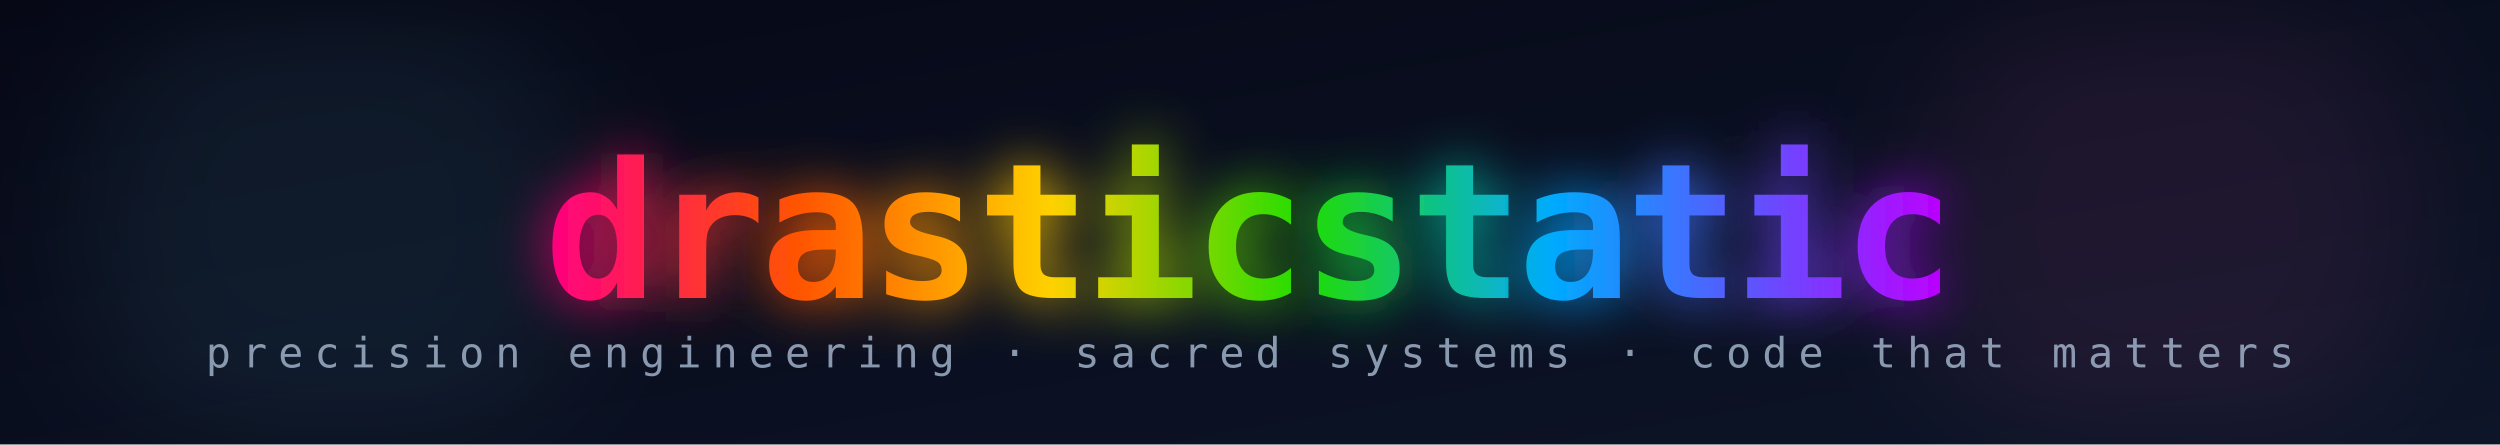
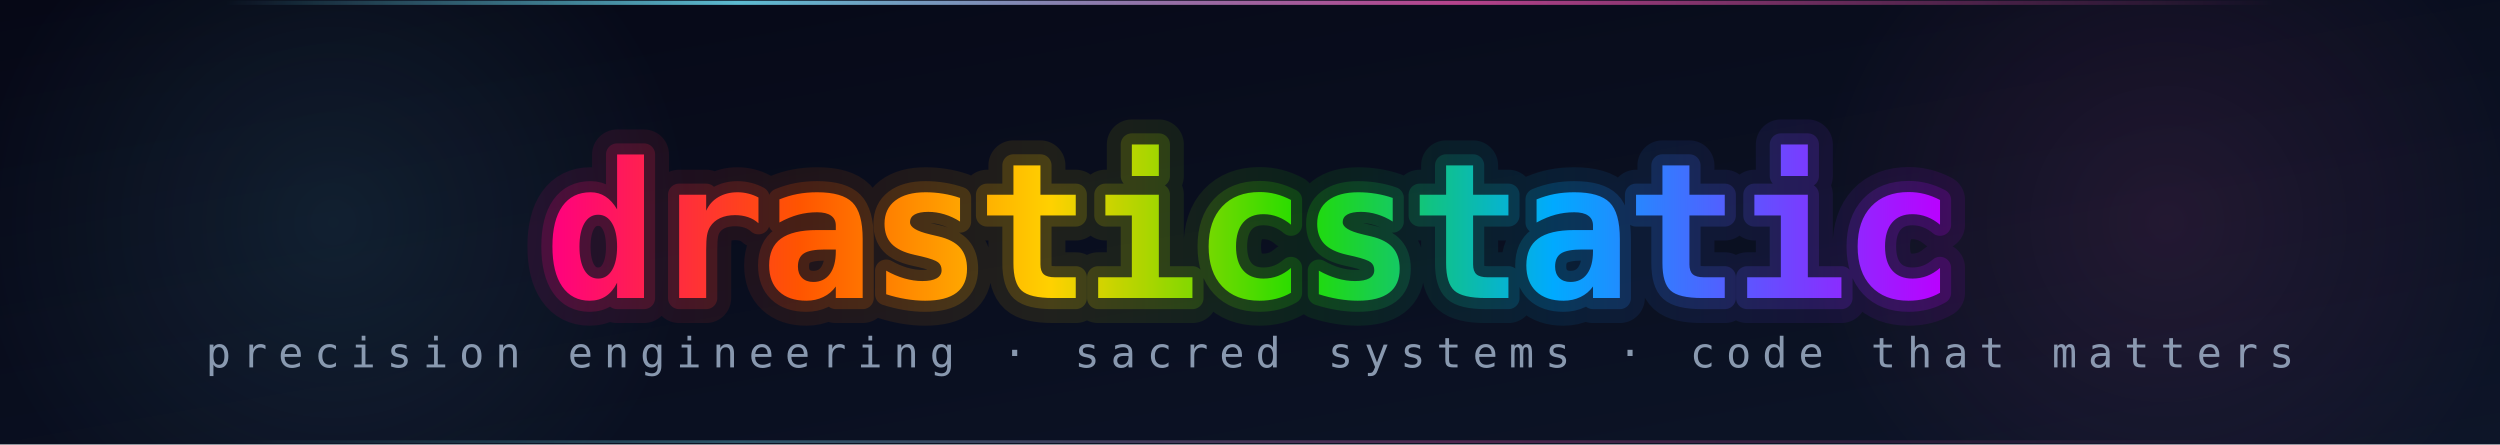
- <svg xmlns="http://www.w3.org/2000/svg" viewBox="0 0 900 160" width="900" height="160">
+ <svg xmlns="http://www.w3.org/2000/svg" viewBox="0 0 900 160" width="900" height="160" role="img" aria-label="drasticstatic: precision engineering, sacred systems, code that matters.">
  <defs>
    <linearGradient id="bg" x1="0%" y1="0%" x2="100%" y2="100%">
      <stop offset="0%" stop-color="#060816" />
      <stop offset="100%" stop-color="#0d1528" />
    </linearGradient>
    <linearGradient id="rb" x1="0%" y1="0%" x2="100%" y2="0%">
      <stop offset="0%" stop-color="#FF0080" />
      <stop offset="18%" stop-color="#FF5500" />
      <stop offset="36%" stop-color="#FFD100" />
      <stop offset="54%" stop-color="#22DD00" />
      <stop offset="72%" stop-color="#00AAFF" />
      <stop offset="100%" stop-color="#BB00FF" />
    </linearGradient>
    <linearGradient id="edge" x1="0%" y1="0%" x2="100%" y2="0%">
-       <stop offset="0%" stop-color="transparent" />
+       <stop offset="0%" stop-color="#72e7ff" stop-opacity="0" />
      <stop offset="25%" stop-color="#72e7ff" stop-opacity="0.8" />
      <stop offset="60%" stop-color="#ff5bbd" stop-opacity="0.7" />
-       <stop offset="100%" stop-color="transparent" />
+       <stop offset="100%" stop-color="#ff5bbd" stop-opacity="0" />
    </linearGradient>
-     <filter id="glow" x="-30%" y="-60%" width="160%" height="220%">
-       <feGaussianBlur stdDeviation="10" result="b" />
-       <feMerge>
-         <feMergeNode in="b" />
-         <feMergeNode in="SourceGraphic" />
-       </feMerge>
-     </filter>
-     <filter id="orbglow" x="-50%" y="-50%" width="200%" height="200%">
-       <feGaussianBlur stdDeviation="22" />
-     </filter>
+     <radialGradient id="orbC">
+       <stop offset="0%" stop-color="#72e7ff" stop-opacity="1" />
+       <stop offset="55%" stop-color="#72e7ff" stop-opacity="0.45" />
+       <stop offset="100%" stop-color="#72e7ff" stop-opacity="0" />
+     </radialGradient>
+     <radialGradient id="orbP">
+       <stop offset="0%" stop-color="#ff5bbd" stop-opacity="1" />
+       <stop offset="55%" stop-color="#ff5bbd" stop-opacity="0.45" />
+       <stop offset="100%" stop-color="#ff5bbd" stop-opacity="0" />
+     </radialGradient>
+     <style>
+       .c { opacity: 0.09; }
+       .p { opacity: 0.1; }
+       @media (prefers-reduced-motion: no-preference) {
+         .c { animation: drift-c 9s steps(54) infinite alternate; }
+         .p { animation: drift-p 11s steps(66) infinite alternate; }
+       }
+       @keyframes drift-c { from { transform: translateX(0); opacity: 0.07; } to { transform: translateX(80px); opacity: 0.11; } }
+       @keyframes drift-p { from { transform: translateX(0); opacity: 0.08; } to { transform: translateX(-80px); opacity: 0.13; } }
+     </style>
  </defs>
  <rect width="900" height="160" fill="url(#bg)" />
-   <line x1="80" y1="1" x2="820" y2="1" stroke="url(#edge)" stroke-width="1.5" />
-   <line x1="80" y1="159" x2="820" y2="159" stroke="url(#edge)" stroke-width="1" opacity="0.4" />
-   <circle cx="120" cy="80" r="90" fill="#72e7ff" opacity="0.07" filter="url(#orbglow)">
-     <animate attributeName="cx" values="120;200;120" dur="9s" repeatCount="indefinite" calcMode="spline" keySplines="0.45 0 0.55 1; 0.45 0 0.55 1" />
-     <animate attributeName="opacity" values="0.07;0.11;0.07" dur="9s" repeatCount="indefinite" />
-   </circle>
-   <circle cx="780" cy="80" r="90" fill="#ff5bbd" opacity="0.08" filter="url(#orbglow)">
-     <animate attributeName="cx" values="780;700;780" dur="11s" repeatCount="indefinite" calcMode="spline" keySplines="0.45 0 0.55 1; 0.45 0 0.55 1" />
-     <animate attributeName="opacity" values="0.08;0.13;0.08" dur="11s" repeatCount="indefinite" />
-   </circle>
-   <text x="450" y="88" text-anchor="middle" dominant-baseline="middle" font-family="ui-monospace, 'Cascadia Code', 'Fira Code', monospace" font-weight="900" font-size="68" letter-spacing="-2" fill="url(#rb)" filter="url(#glow)">drasticstatic</text>
+   <rect x="80" y="0.25" width="740" height="1.5" fill="url(#edge)" />
+   <rect x="80" y="158.5" width="740" height="1" fill="url(#edge)" opacity="0.4" />
+   <circle class="c" cx="120" cy="80" r="130" fill="url(#orbC)" />
+   <circle class="p" cx="780" cy="80" r="130" fill="url(#orbP)" />
+   <g text-anchor="middle" dominant-baseline="middle" font-family="ui-monospace, 'Cascadia Code', 'Fira Code', monospace" font-weight="900" font-size="68" letter-spacing="-2">
+     <text x="450" y="88" fill="none" stroke="url(#rb)" stroke-width="18" stroke-linejoin="round" opacity="0.09">drasticstatic</text>
+     <text x="450" y="88" fill="none" stroke="url(#rb)" stroke-width="8" stroke-linejoin="round" opacity="0.18">drasticstatic</text>
+     <text x="450" y="88" fill="url(#rb)">drasticstatic</text>
+   </g>
  <text x="450" y="128" text-anchor="middle" dominant-baseline="middle" font-family="ui-monospace, 'Fira Code', monospace" font-size="15" letter-spacing="4" fill="#9fb0c8" opacity="0.85">precision engineering · sacred systems · code that matters</text>
</svg>
